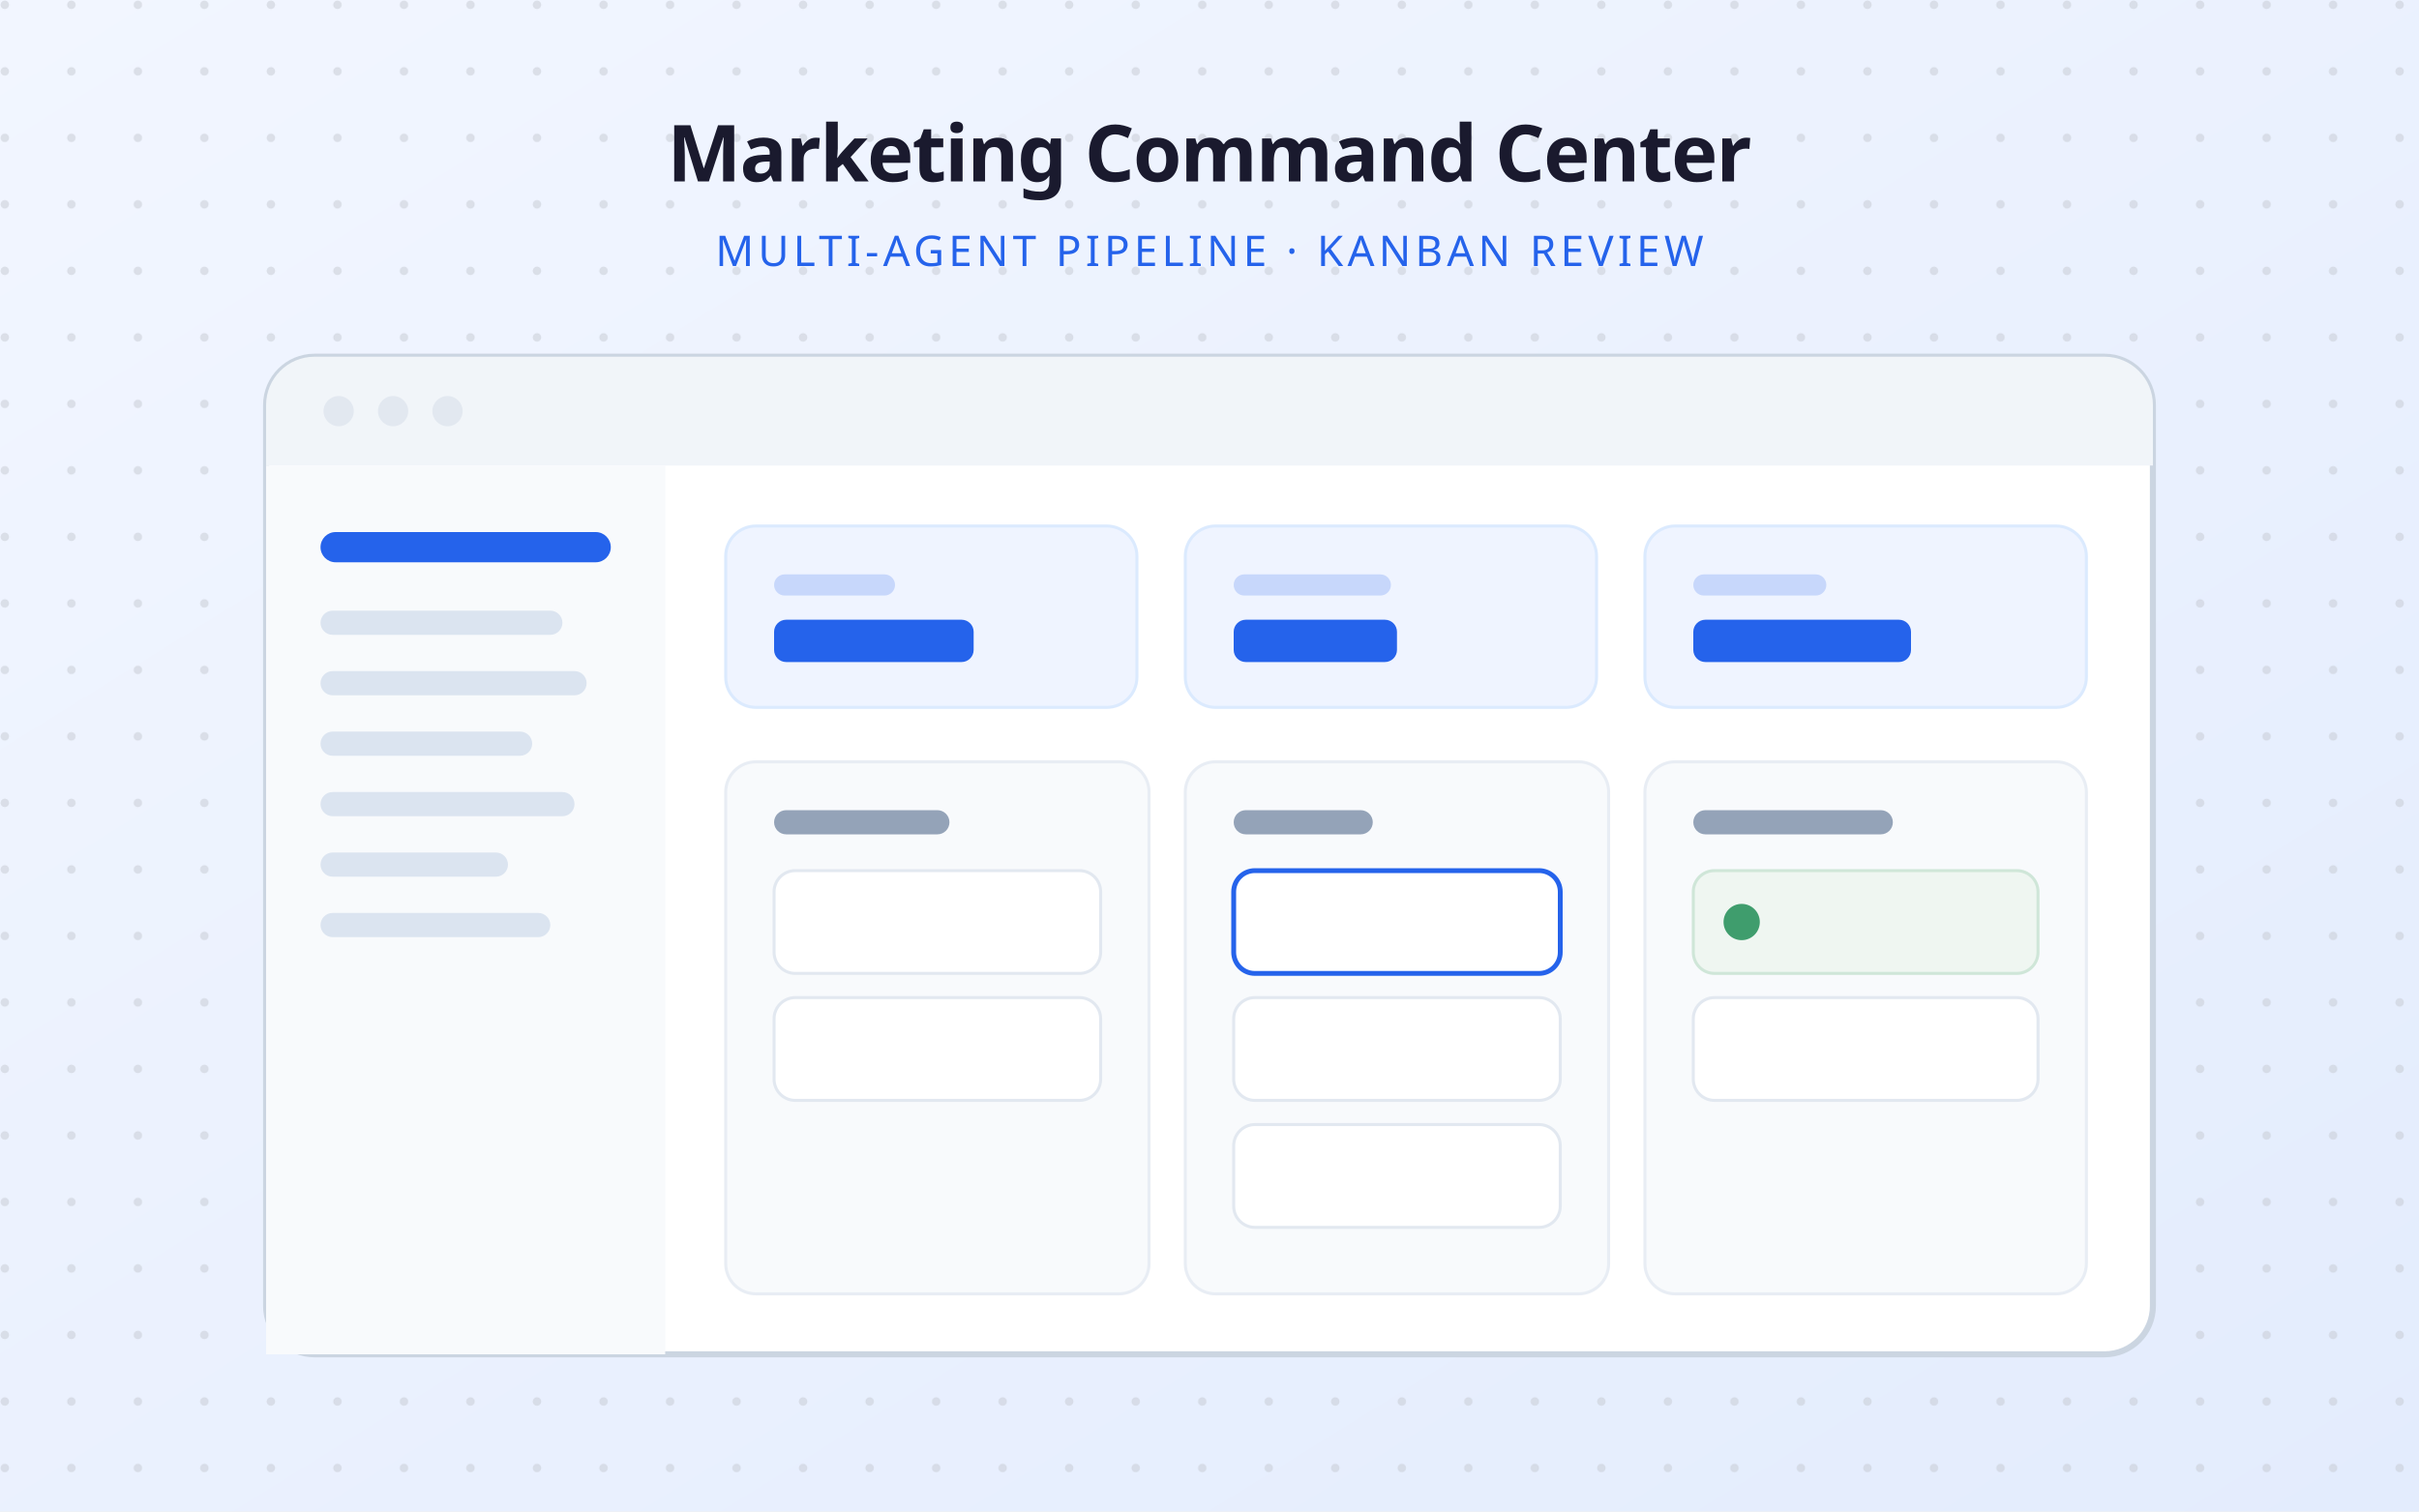
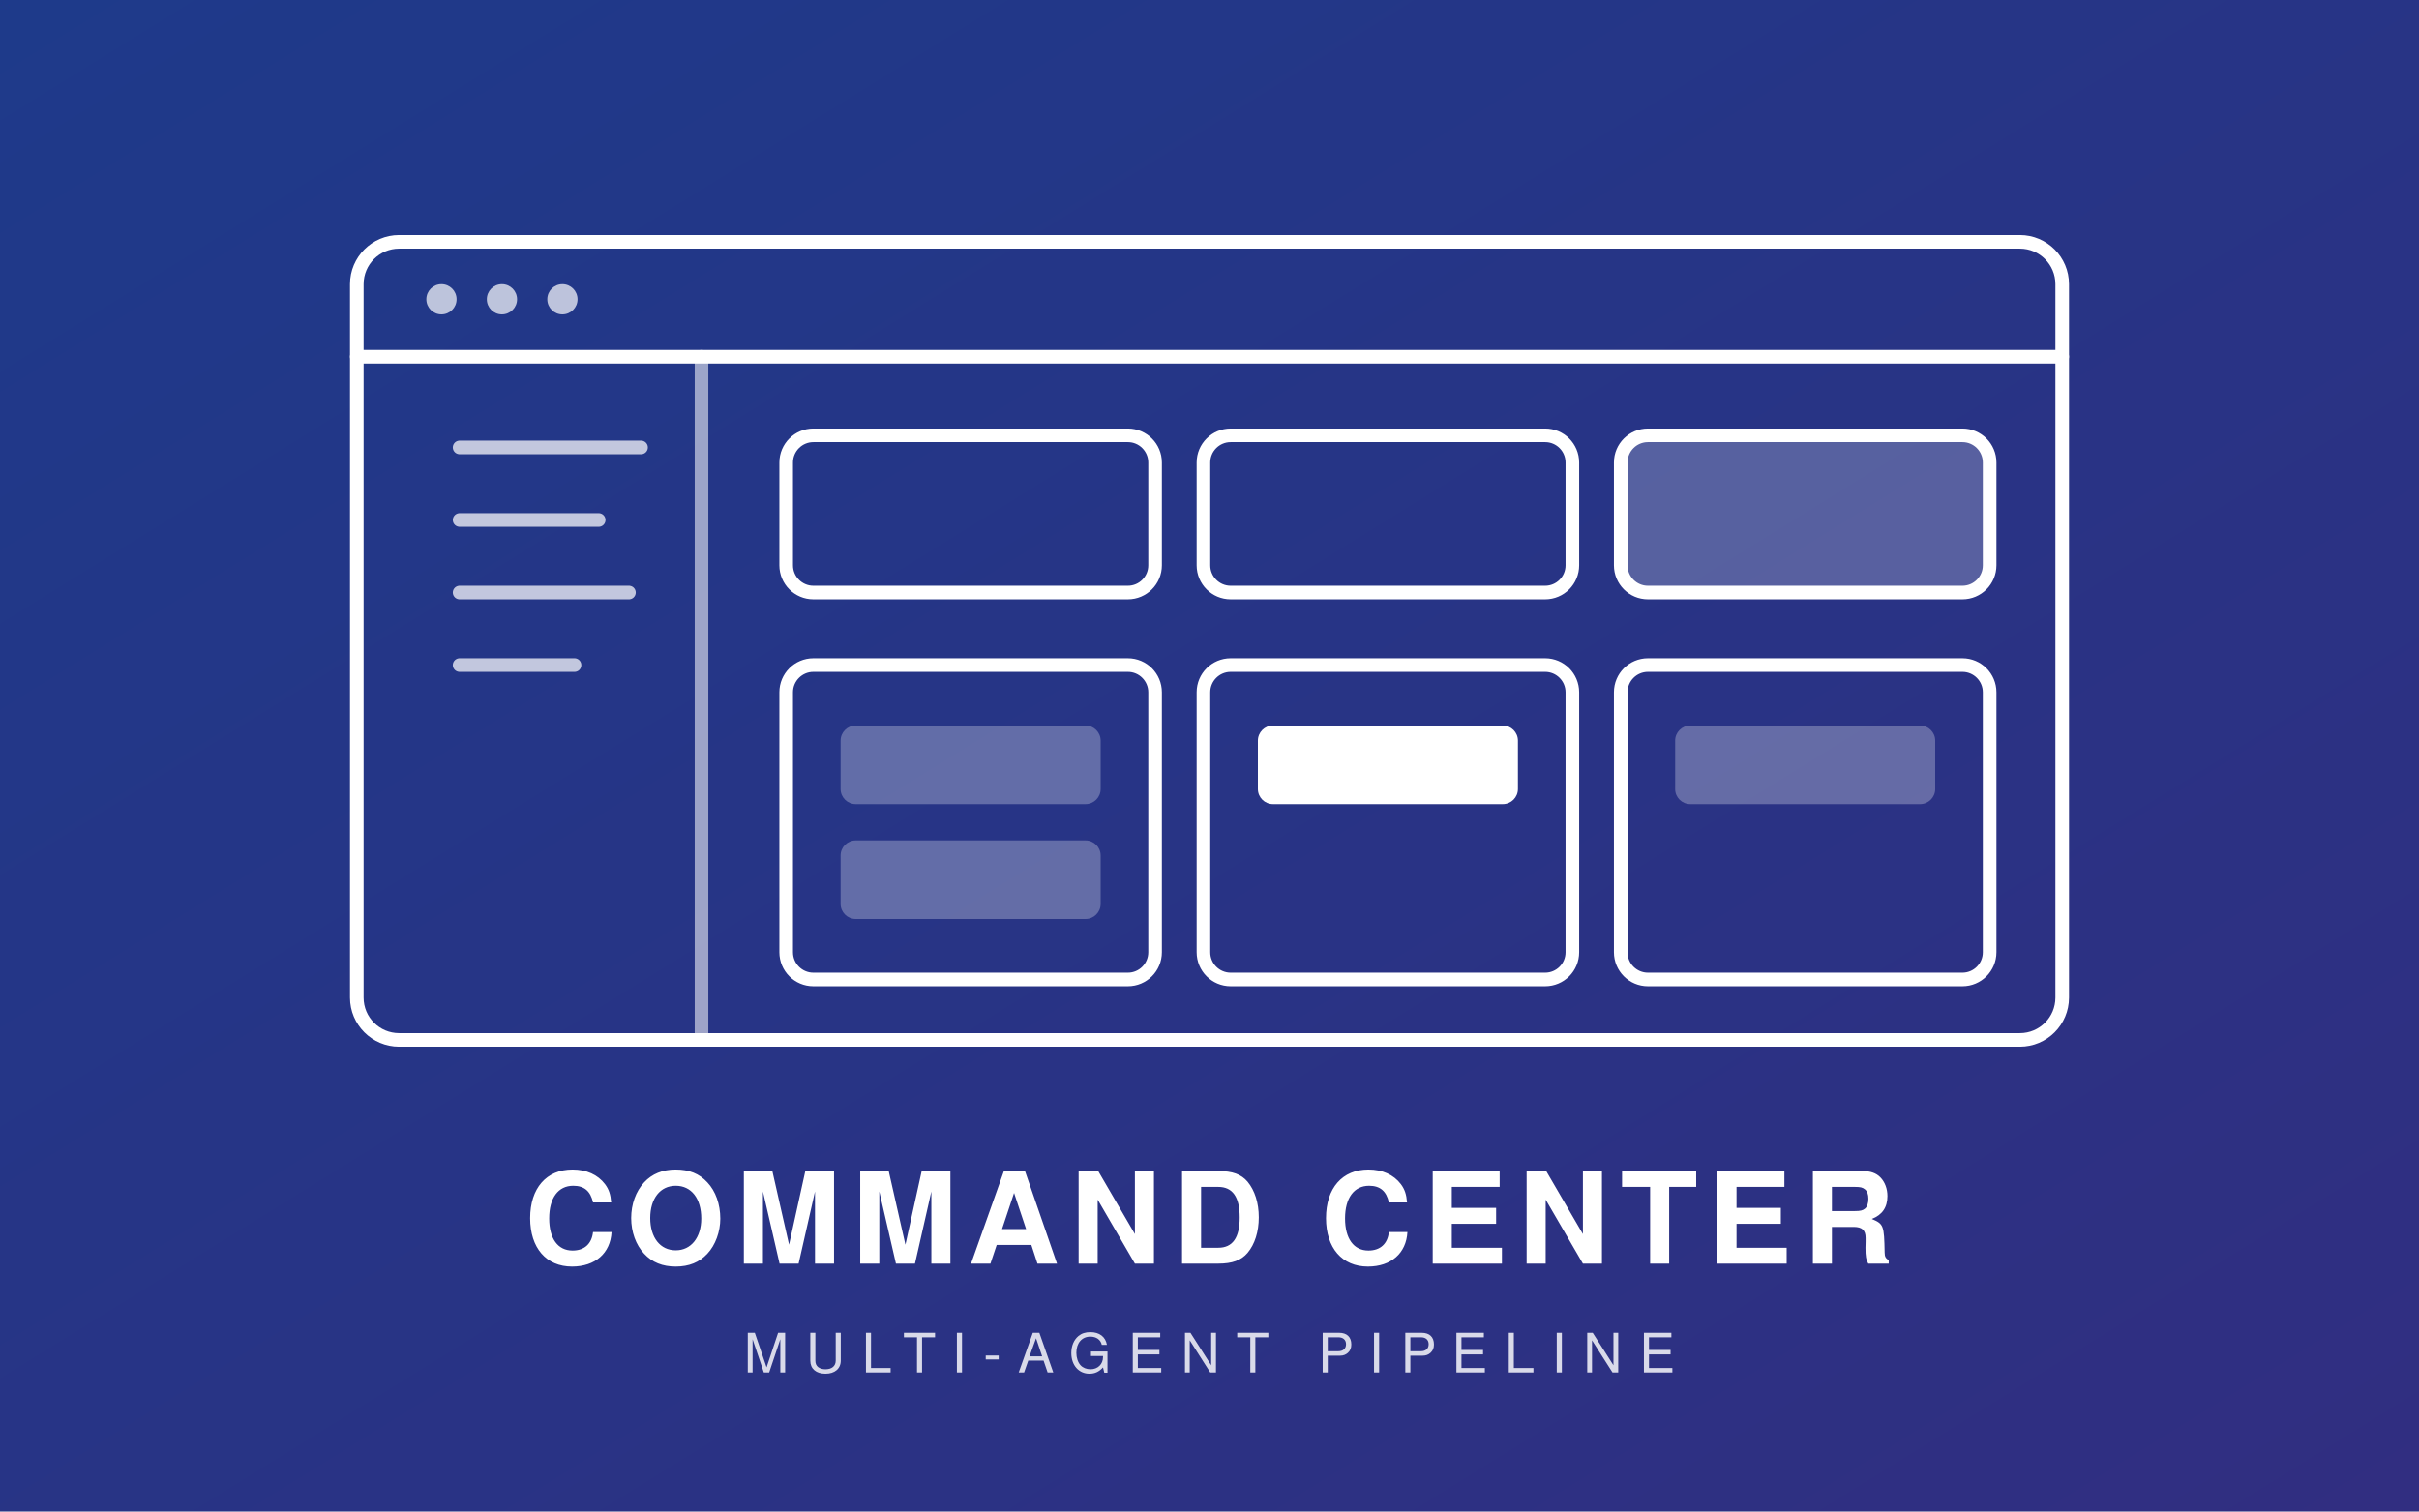
<svg xmlns="http://www.w3.org/2000/svg" viewBox="0 0 800 500" width="800" height="500" role="img" aria-label="Marketing command center dashboard">
  <defs>
    <linearGradient id="mg" x1="0" y1="0" x2="1" y2="1">
-       <stop offset="0" stop-color="#f2f6ff" />
-       <stop offset="1" stop-color="#e3ecfd" />
+       <stop offset="0" stop-color="#1e3a8a" />
+       <stop offset="1" stop-color="#312e81" />
    </linearGradient>
-     <pattern id="mdot" width="22" height="22" patternUnits="userSpaceOnUse">
-       <circle cx="1.6" cy="1.6" r="1.4" fill="#c5c9d1" opacity=".5" />
-     </pattern>
  </defs>
  <rect width="800" height="500" fill="url(#mg)" />
-   <rect width="800" height="500" fill="url(#mdot)" />
-   <text x="400" y="60" font-family="DM Sans,Segoe UI,sans-serif" font-size="26" font-weight="700" fill="#1a1a2e" text-anchor="middle" letter-spacing="-0.5">Marketing Command Center</text>
-   <text x="400" y="88" font-family="DM Sans,Segoe UI,sans-serif" font-size="14" fill="#2563eb" text-anchor="middle" letter-spacing="1.4">MULTI-AGENT PIPELINE · KANBAN REVIEW</text>
-   <rect x="88" y="118" width="624" height="330" rx="16" fill="#fff" stroke="#cbd5e1" stroke-width="2" />
-   <path d="M88 134 a16 16 0 0 1 16 -16 h592 a16 16 0 0 1 16 16 v20 H88 Z" fill="#f1f5f9" />
-   <circle cx="112" cy="136" r="5" fill="#e2e8f0" />
-   <circle cx="130" cy="136" r="5" fill="#e2e8f0" />
-   <circle cx="148" cy="136" r="5" fill="#e2e8f0" />
-   <rect x="88" y="154" width="132" height="294" fill="#f8fafc" />
-   <rect x="106" y="176" width="96" height="10" rx="5" fill="#2563eb" />
-   <rect x="106" y="202" width="80" height="8" rx="4" fill="#dbe4f0" />
-   <rect x="106" y="222" width="88" height="8" rx="4" fill="#dbe4f0" />
-   <rect x="106" y="242" width="70" height="8" rx="4" fill="#dbe4f0" />
-   <rect x="106" y="262" width="84" height="8" rx="4" fill="#dbe4f0" />
-   <rect x="106" y="282" width="62" height="8" rx="4" fill="#dbe4f0" />
-   <rect x="106" y="302" width="76" height="8" rx="4" fill="#dbe4f0" />
-   <rect x="240" y="174" width="136" height="60" rx="10" fill="#eff4ff" stroke="#dbeafe" />
-   <rect x="256" y="190" width="40" height="7" rx="3.5" fill="#c7d7fb" />
-   <rect x="256" y="205" width="66" height="14" rx="4" fill="#2563eb" />
-   <rect x="392" y="174" width="136" height="60" rx="10" fill="#eff4ff" stroke="#dbeafe" />
-   <rect x="408" y="190" width="52" height="7" rx="3.5" fill="#c7d7fb" />
-   <rect x="408" y="205" width="54" height="14" rx="4" fill="#2563eb" />
-   <rect x="544" y="174" width="146" height="60" rx="10" fill="#eff4ff" stroke="#dbeafe" />
-   <rect x="560" y="190" width="44" height="7" rx="3.5" fill="#c7d7fb" />
-   <rect x="560" y="205" width="72" height="14" rx="4" fill="#2563eb" />
-   <rect x="240" y="252" width="140" height="176" rx="10" fill="#f8fafc" stroke="#e8edf4" />
-   <rect x="256" y="268" width="58" height="8" rx="4" fill="#94a3b8" />
-   <rect x="256" y="288" width="108" height="34" rx="7" fill="#fff" stroke="#e2e8f0" />
-   <rect x="256" y="330" width="108" height="34" rx="7" fill="#fff" stroke="#e2e8f0" />
-   <rect x="392" y="252" width="140" height="176" rx="10" fill="#f8fafc" stroke="#e8edf4" />
-   <rect x="408" y="268" width="46" height="8" rx="4" fill="#94a3b8" />
-   <rect x="408" y="288" width="108" height="34" rx="7" fill="#fff" stroke="#2563eb" stroke-width="1.6" />
-   <rect x="408" y="330" width="108" height="34" rx="7" fill="#fff" stroke="#e2e8f0" />
-   <rect x="408" y="372" width="108" height="34" rx="7" fill="#fff" stroke="#e2e8f0" />
-   <rect x="544" y="252" width="146" height="176" rx="10" fill="#f8fafc" stroke="#e8edf4" />
-   <rect x="560" y="268" width="66" height="8" rx="4" fill="#94a3b8" />
-   <rect x="560" y="288" width="114" height="34" rx="7" fill="#eff6f1" stroke="#cfe6d8" />
-   <circle cx="576" cy="305" r="6" fill="#3f9d6d" />
-   <rect x="560" y="330" width="114" height="34" rx="7" fill="#fff" stroke="#e2e8f0" />
+   <g fill="none" stroke="#fff" stroke-width="4.5" stroke-linecap="round" stroke-linejoin="round">
+     <rect x="118" y="80" width="564" height="264" rx="14" />
+     <path d="M118 118 H682" />
+     <circle cx="146" cy="99" r="5" fill="#fff" stroke="none" opacity=".7" />
+     <circle cx="166" cy="99" r="5" fill="#fff" stroke="none" opacity=".7" />
+     <circle cx="186" cy="99" r="5" fill="#fff" stroke="none" opacity=".7" />
+     <path d="M232 118 V344" opacity=".55" />
+     <g opacity=".72">
+       <path d="M152 148 H212 M152 172 H198 M152 196 H208 M152 220 H190" />
+     </g>
+     <rect x="260" y="144" width="122" height="52" rx="9" />
+     <rect x="398" y="144" width="122" height="52" rx="9" />
+     <rect x="536" y="144" width="122" height="52" rx="9" fill="#fff" opacity=".22" stroke="none" />
+     <rect x="536" y="144" width="122" height="52" rx="9" />
+     <rect x="260" y="220" width="122" height="104" rx="9" />
+     <rect x="278" y="240" width="86" height="26" rx="5" fill="#fff" opacity=".28" stroke="none" />
+     <rect x="278" y="278" width="86" height="26" rx="5" fill="#fff" opacity=".28" stroke="none" />
+     <rect x="398" y="220" width="122" height="104" rx="9" />
+     <rect x="416" y="240" width="86" height="26" rx="5" fill="#fff" stroke="none" />
+     <rect x="536" y="220" width="122" height="104" rx="9" />
+     <rect x="554" y="240" width="86" height="26" rx="5" fill="#fff" opacity=".28" stroke="none" />
+   </g>
+   <text x="400" y="418" font-family="DM Sans,Segoe UI,Helvetica,sans-serif" font-size="42" font-weight="700" fill="#fff" text-anchor="middle" letter-spacing="3.5">COMMAND CENTER</text>
+   <text x="400" y="454" font-family="DM Sans,Segoe UI,Helvetica,sans-serif" font-size="18" font-weight="500" fill="#fff" text-anchor="middle" letter-spacing="5.5" opacity=".82">MULTI-AGENT PIPELINE</text>
</svg>
